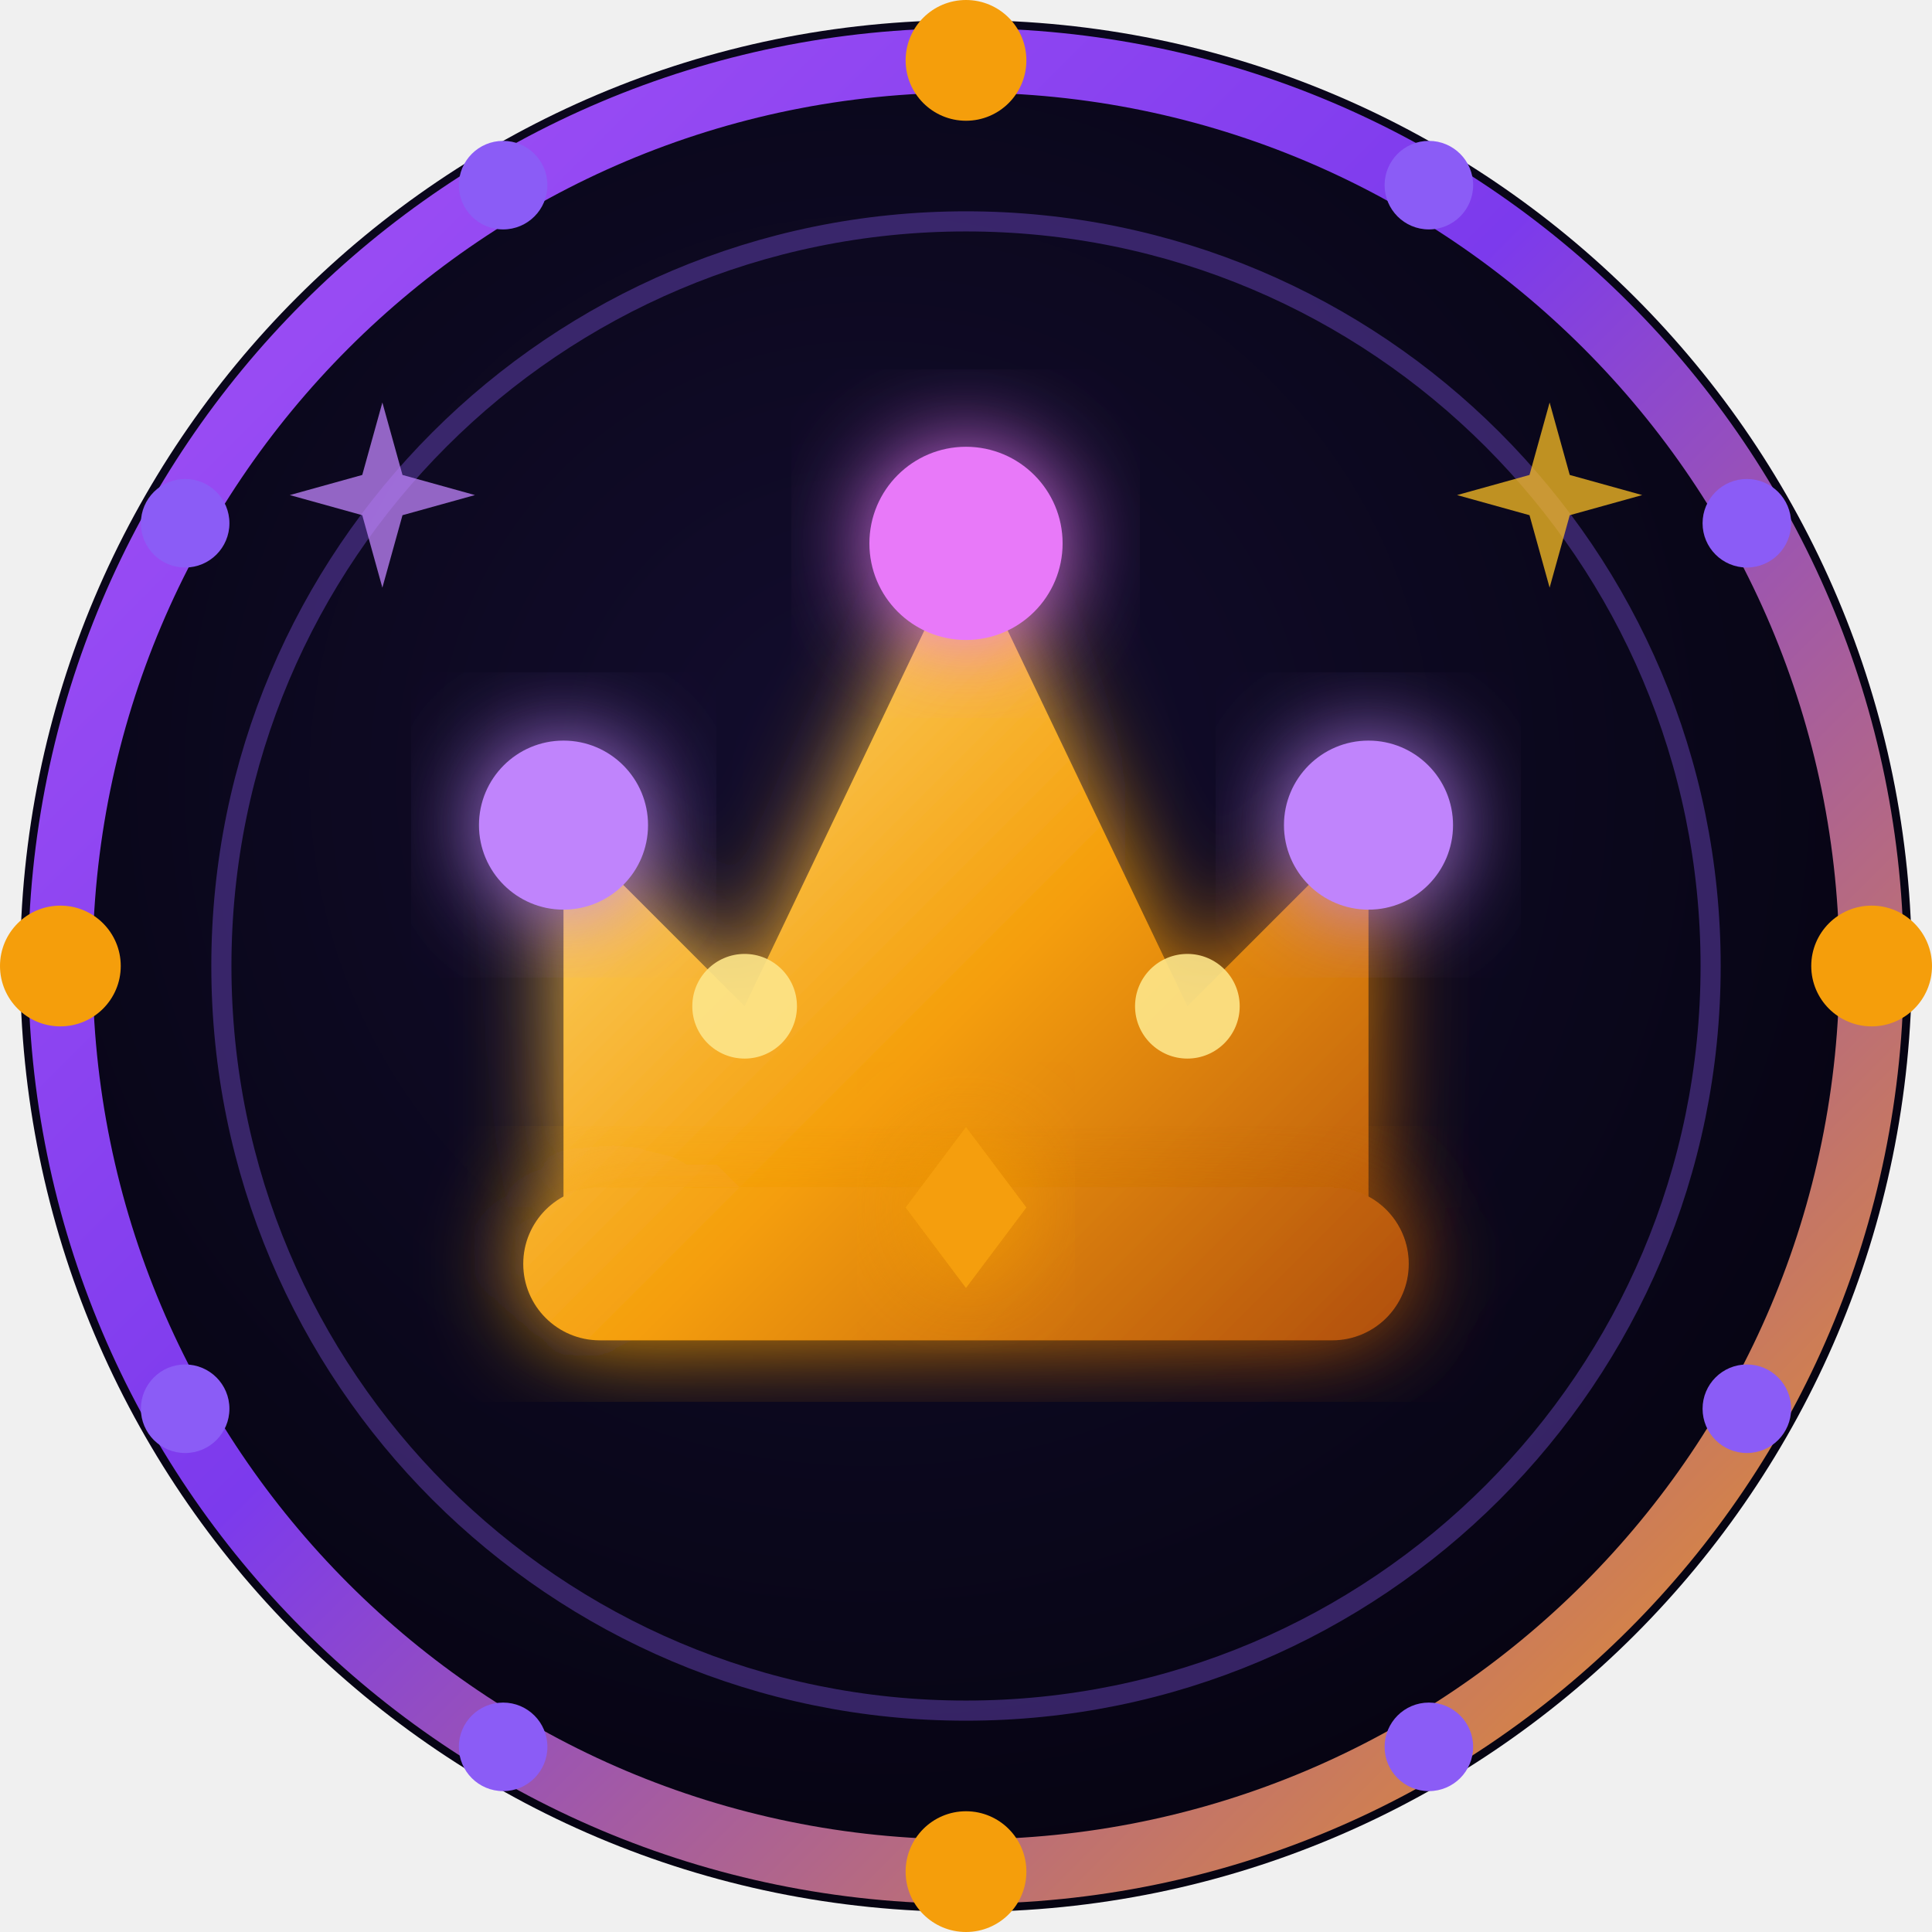
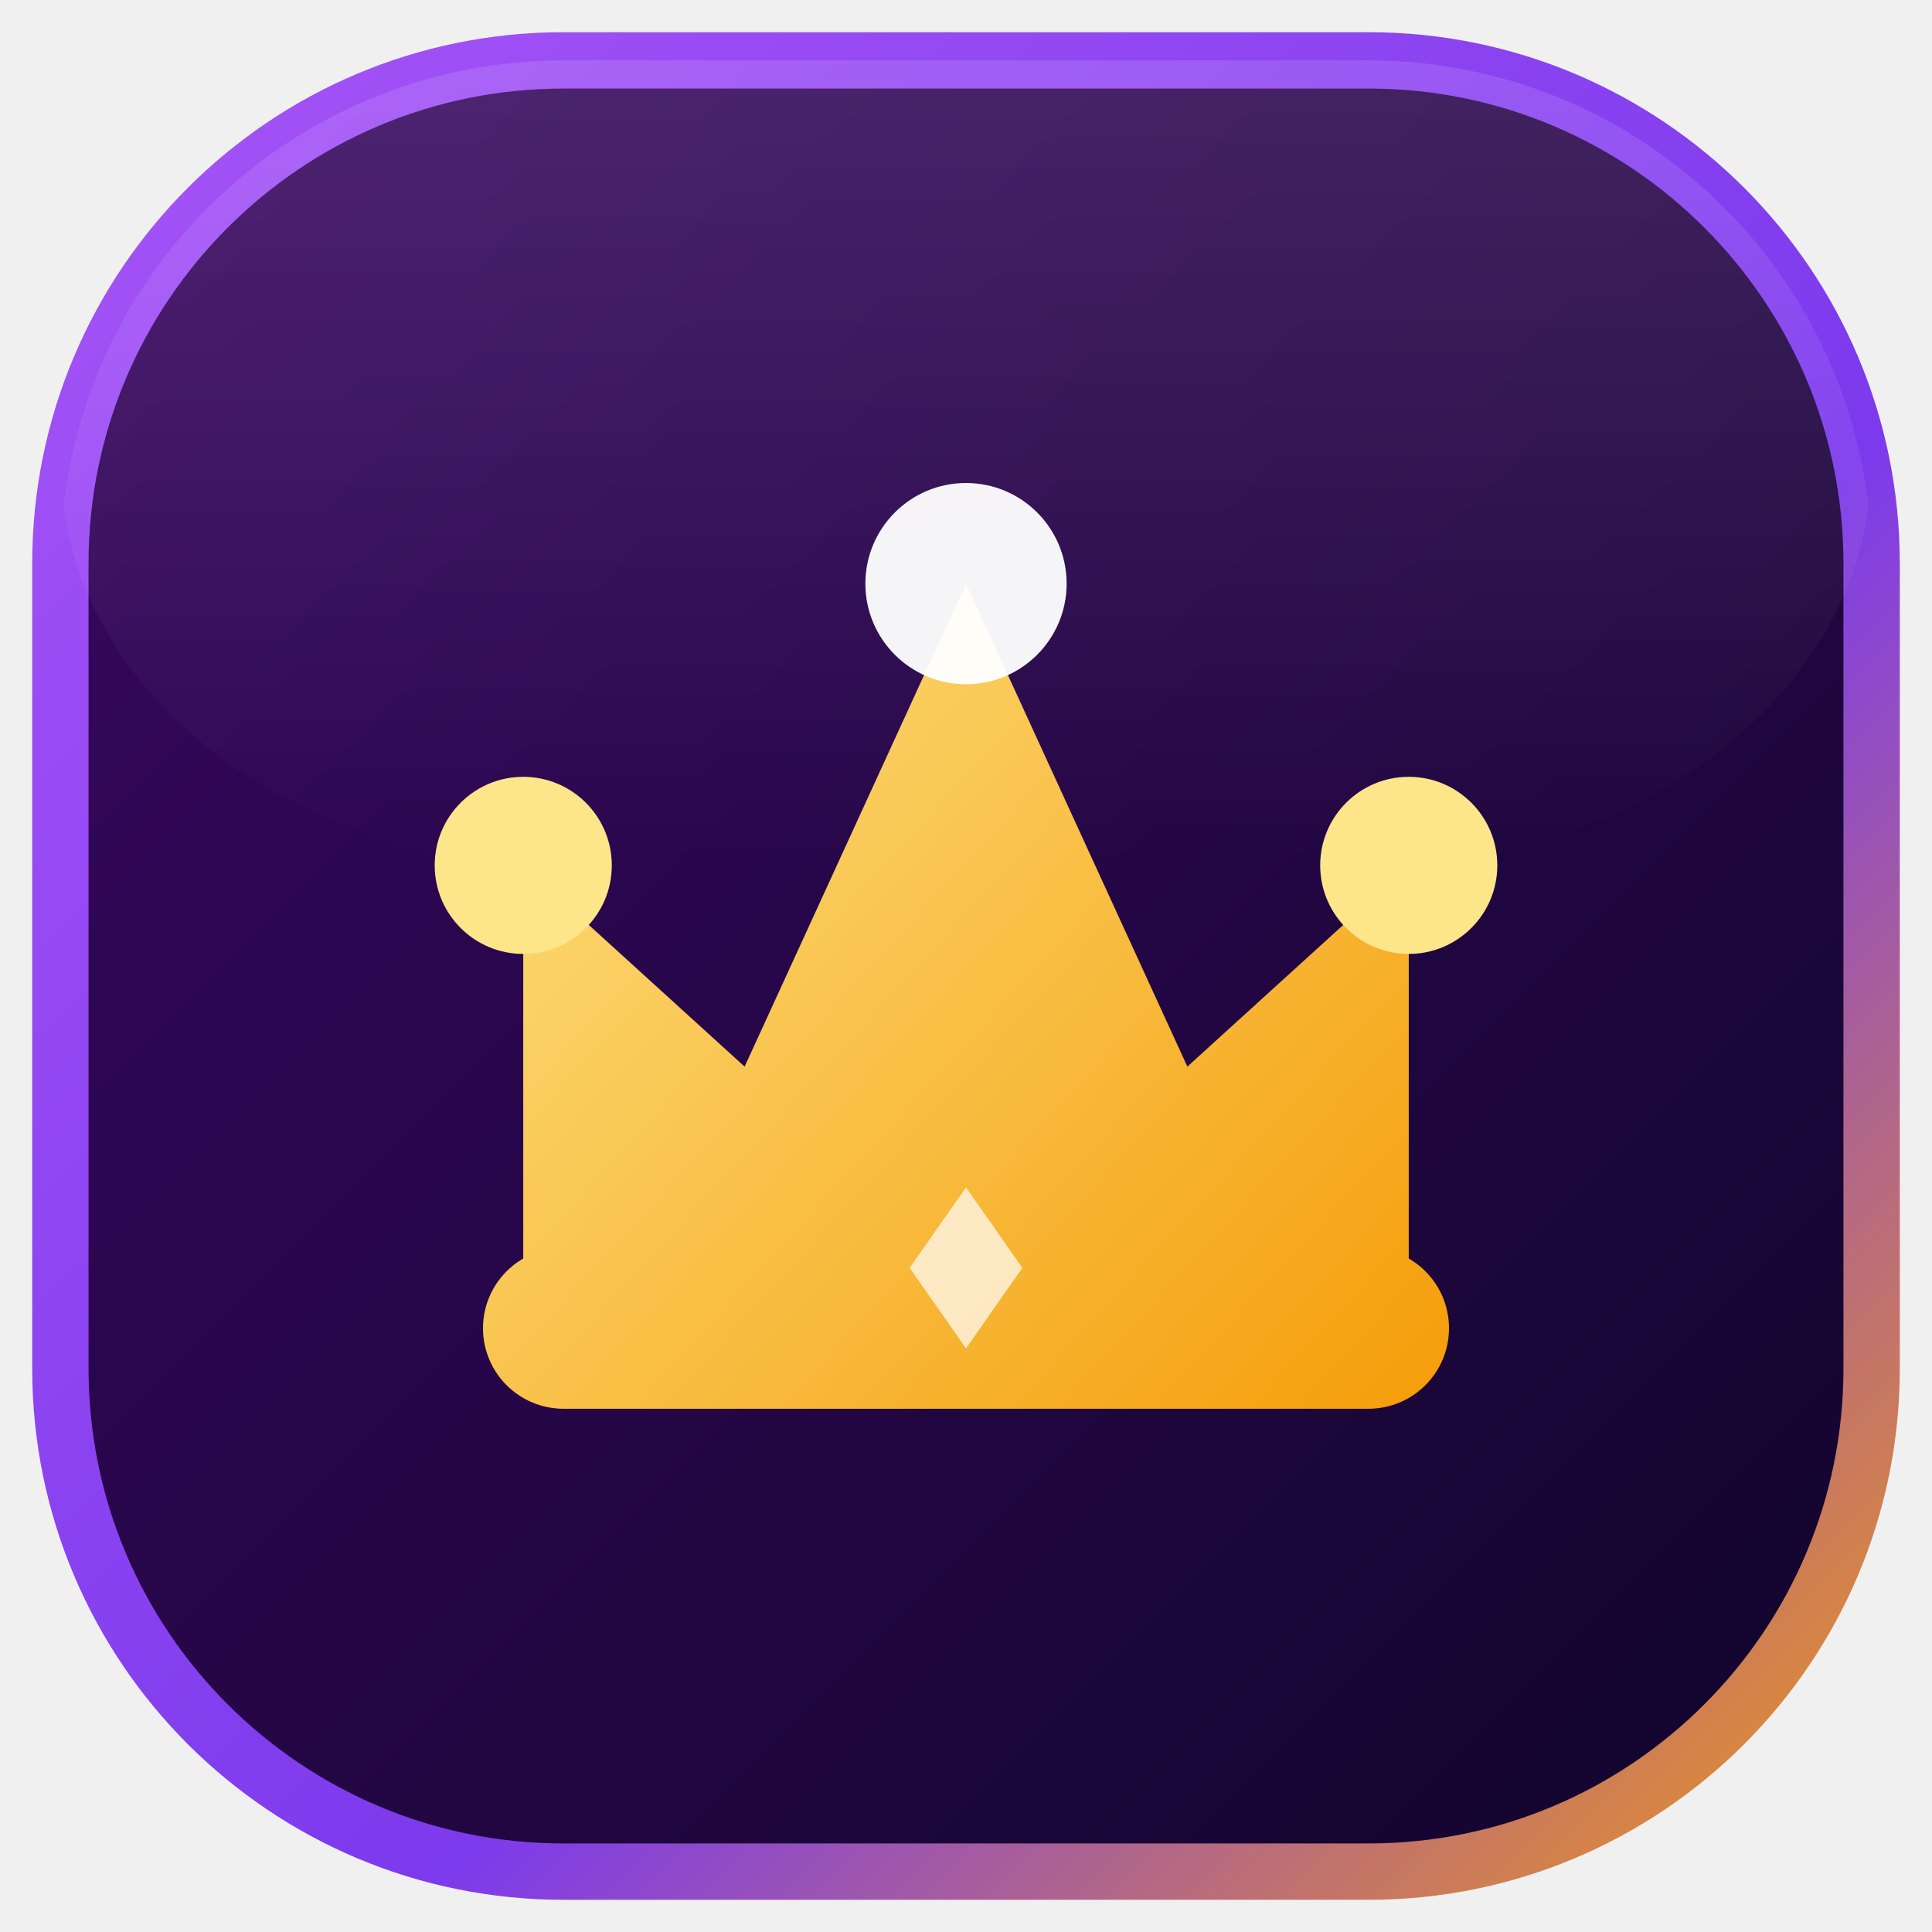
<svg xmlns="http://www.w3.org/2000/svg" width="32" height="32" viewBox="0 0 48 48" fill="none">
  <defs>
-     <linearGradient id="rg" x1="0" y1="0" x2="48" y2="48" gradientUnits="userSpaceOnUse">
+     <linearGradient id="bg" x1="0" y1="0" x2="48" y2="48" gradientUnits="userSpaceOnUse">
+       <stop offset="0%" stop-color="#3b0764" />
+       <stop offset="100%" stop-color="#0f0529" />
+     </linearGradient>
+     <linearGradient id="bd" x1="0" y1="0" x2="48" y2="48" gradientUnits="userSpaceOnUse">
      <stop offset="0%" stop-color="#a855f7" />
-       <stop offset="45%" stop-color="#7c3aed" />
+       <stop offset="60%" stop-color="#7c3aed" />
      <stop offset="100%" stop-color="#f59e0b" />
    </linearGradient>
-     <linearGradient id="cg" x1="14" y1="13" x2="34" y2="33" gradientUnits="userSpaceOnUse">
+     <linearGradient id="cr" x1="12" y1="12" x2="36" y2="34" gradientUnits="userSpaceOnUse">
      <stop offset="0%" stop-color="#fde68a" />
-       <stop offset="55%" stop-color="#f59e0b" />
-       <stop offset="100%" stop-color="#b45309" />
+       <stop offset="100%" stop-color="#f59e0b" />
    </linearGradient>
-     <radialGradient id="bg" cx="45%" cy="40%" r="60%">
-       <stop offset="0%" stop-color="#130d2e" />
-       <stop offset="100%" stop-color="#060412" />
-     </radialGradient>
-     <filter id="g" x="-40%" y="-40%" width="180%" height="180%">
-       <feGaussianBlur stdDeviation="1.2" result="b" />
-       <feMerge>
-         <feMergeNode in="b" />
-         <feMergeNode in="SourceGraphic" />
-       </feMerge>
-     </filter>
+     <linearGradient id="gl" x1="0" y1="0" x2="0" y2="1">
+       <stop offset="0%" stop-color="#ffffff" stop-opacity="0.12" />
+       <stop offset="100%" stop-color="#ffffff" stop-opacity="0" />
+     </linearGradient>
+     <clipPath id="cl">
+       <rect x="1.5" y="1.5" width="45" height="45" rx="12.5" />
+     </clipPath>
  </defs>
-   <circle cx="24" cy="24" r="23.5" fill="url(#bg)" />
-   <circle cx="24" cy="24" r="22.5" fill="none" stroke="url(#rg)" stroke-width="1.6" />
-   <circle cx="24" cy="1.5" r="1.5" fill="#f59e0b" />
-   <circle cx="35.5" cy="4.6" r="1.1" fill="#8b5cf6" />
-   <circle cx="43.4" cy="13" r="1.1" fill="#8b5cf6" />
-   <circle cx="46.5" cy="24" r="1.5" fill="#f59e0b" />
-   <circle cx="43.4" cy="35" r="1.1" fill="#8b5cf6" />
-   <circle cx="35.5" cy="43.4" r="1.1" fill="#8b5cf6" />
-   <circle cx="24" cy="46.5" r="1.5" fill="#f59e0b" />
-   <circle cx="12.5" cy="43.4" r="1.1" fill="#8b5cf6" />
-   <circle cx="4.6" cy="35" r="1.1" fill="#8b5cf6" />
-   <circle cx="1.5" cy="24" r="1.5" fill="#f59e0b" />
-   <circle cx="4.6" cy="13" r="1.1" fill="#8b5cf6" />
-   <circle cx="12.5" cy="4.6" r="1.1" fill="#8b5cf6" />
-   <circle cx="24" cy="24" r="18.5" fill="none" stroke="#8b5cf6" stroke-width="0.5" opacity="0.35" />
-   <path d="M14 30 L14 20.5 L18.5 25 L24 13.5 L29.5 25 L34 20.5 L34 30 Z" fill="url(#cg)" filter="url(#g)" />
-   <rect x="13" y="29.5" width="22" height="3.8" rx="1.9" fill="url(#cg)" filter="url(#g)" />
-   <circle cx="14" cy="20.5" r="2.1" fill="#c084fc" filter="url(#g)" />
-   <circle cx="24" cy="13.5" r="2.4" fill="#e879f9" filter="url(#g)" />
-   <circle cx="34" cy="20.5" r="2.1" fill="#c084fc" filter="url(#g)" />
-   <circle cx="18.5" cy="25" r="1.3" fill="#fde68a" opacity="0.9" />
-   <circle cx="29.5" cy="25" r="1.3" fill="#fde68a" opacity="0.9" />
-   <path d="M24 28 L25.5 30 L24 32 L22.5 30 Z" fill="#f59e0b" filter="url(#g)" />
-   <path d="M9.5 10 L10 11.8 L11.8 12.3 L10 12.8 L9.5 14.6 L9 12.8 L7.2 12.3 L9 11.8 Z" fill="#c084fc" opacity="0.75" />
-   <path d="M38.5 10 L39 11.8 L40.8 12.3 L39 12.8 L38.5 14.6 L38 12.8 L36.2 12.3 L38 11.8 Z" fill="#fbbf24" opacity="0.75" />
+   <rect x="1.5" y="1.5" width="45" height="45" rx="12.5" fill="url(#bg)" />
+   <rect x="1.5" y="1.5" width="45" height="45" rx="12.5" fill="none" stroke="url(#bd)" stroke-width="1.4" />
+   <rect x="1.5" y="1.5" width="45" height="20" rx="12.5" fill="url(#gl)" clip-path="url(#cl)" />
+   <path d="M13 32 L13 21.5 L18.5 26.5 L24 14.5 L29.5 26.5 L35 21.5 L35 32 Z" fill="url(#cr)" />
+   <rect x="12" y="31" width="24" height="4" rx="2" fill="url(#cr)" />
+   <circle cx="13" cy="21.5" r="2.2" fill="#fde68a" />
+   <circle cx="24" cy="14.5" r="2.5" fill="#ffffff" opacity="0.95" />
+   <circle cx="35" cy="21.5" r="2.2" fill="#fde68a" />
+   <path d="M24 29.5 L25.4 31.5 L24 33.5 L22.6 31.5 Z" fill="#ffffff" opacity="0.7" />
</svg>
